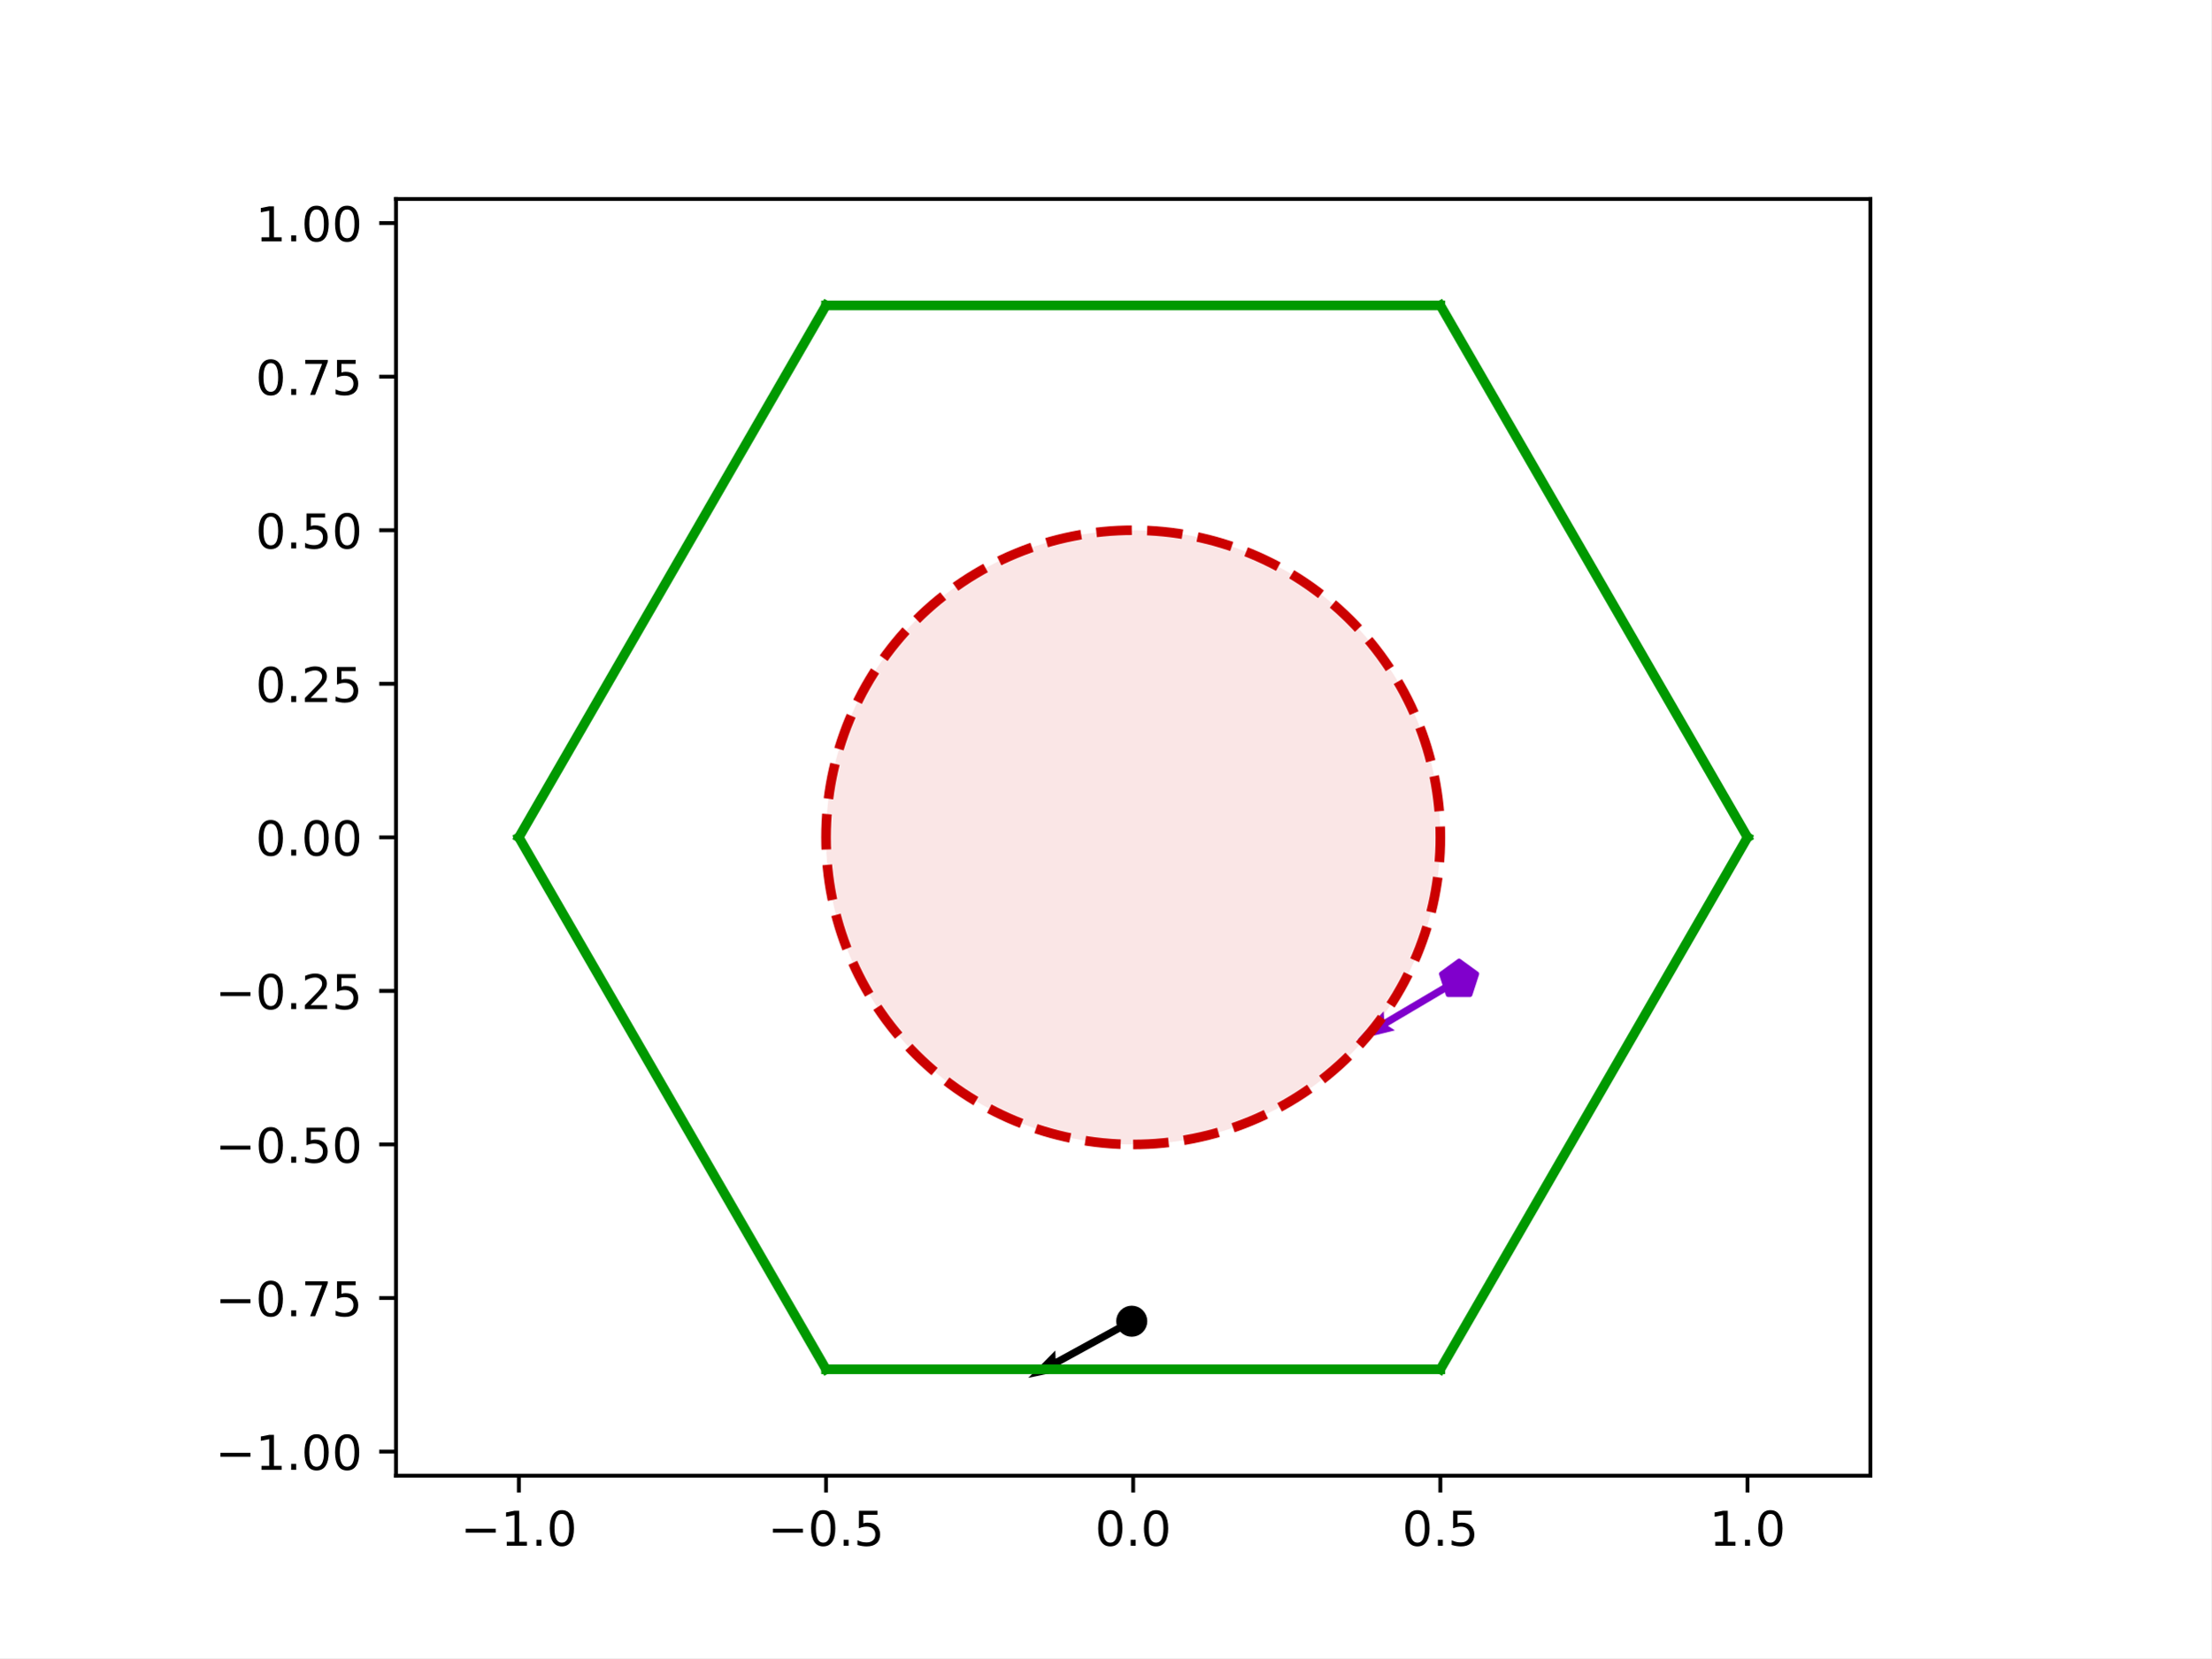
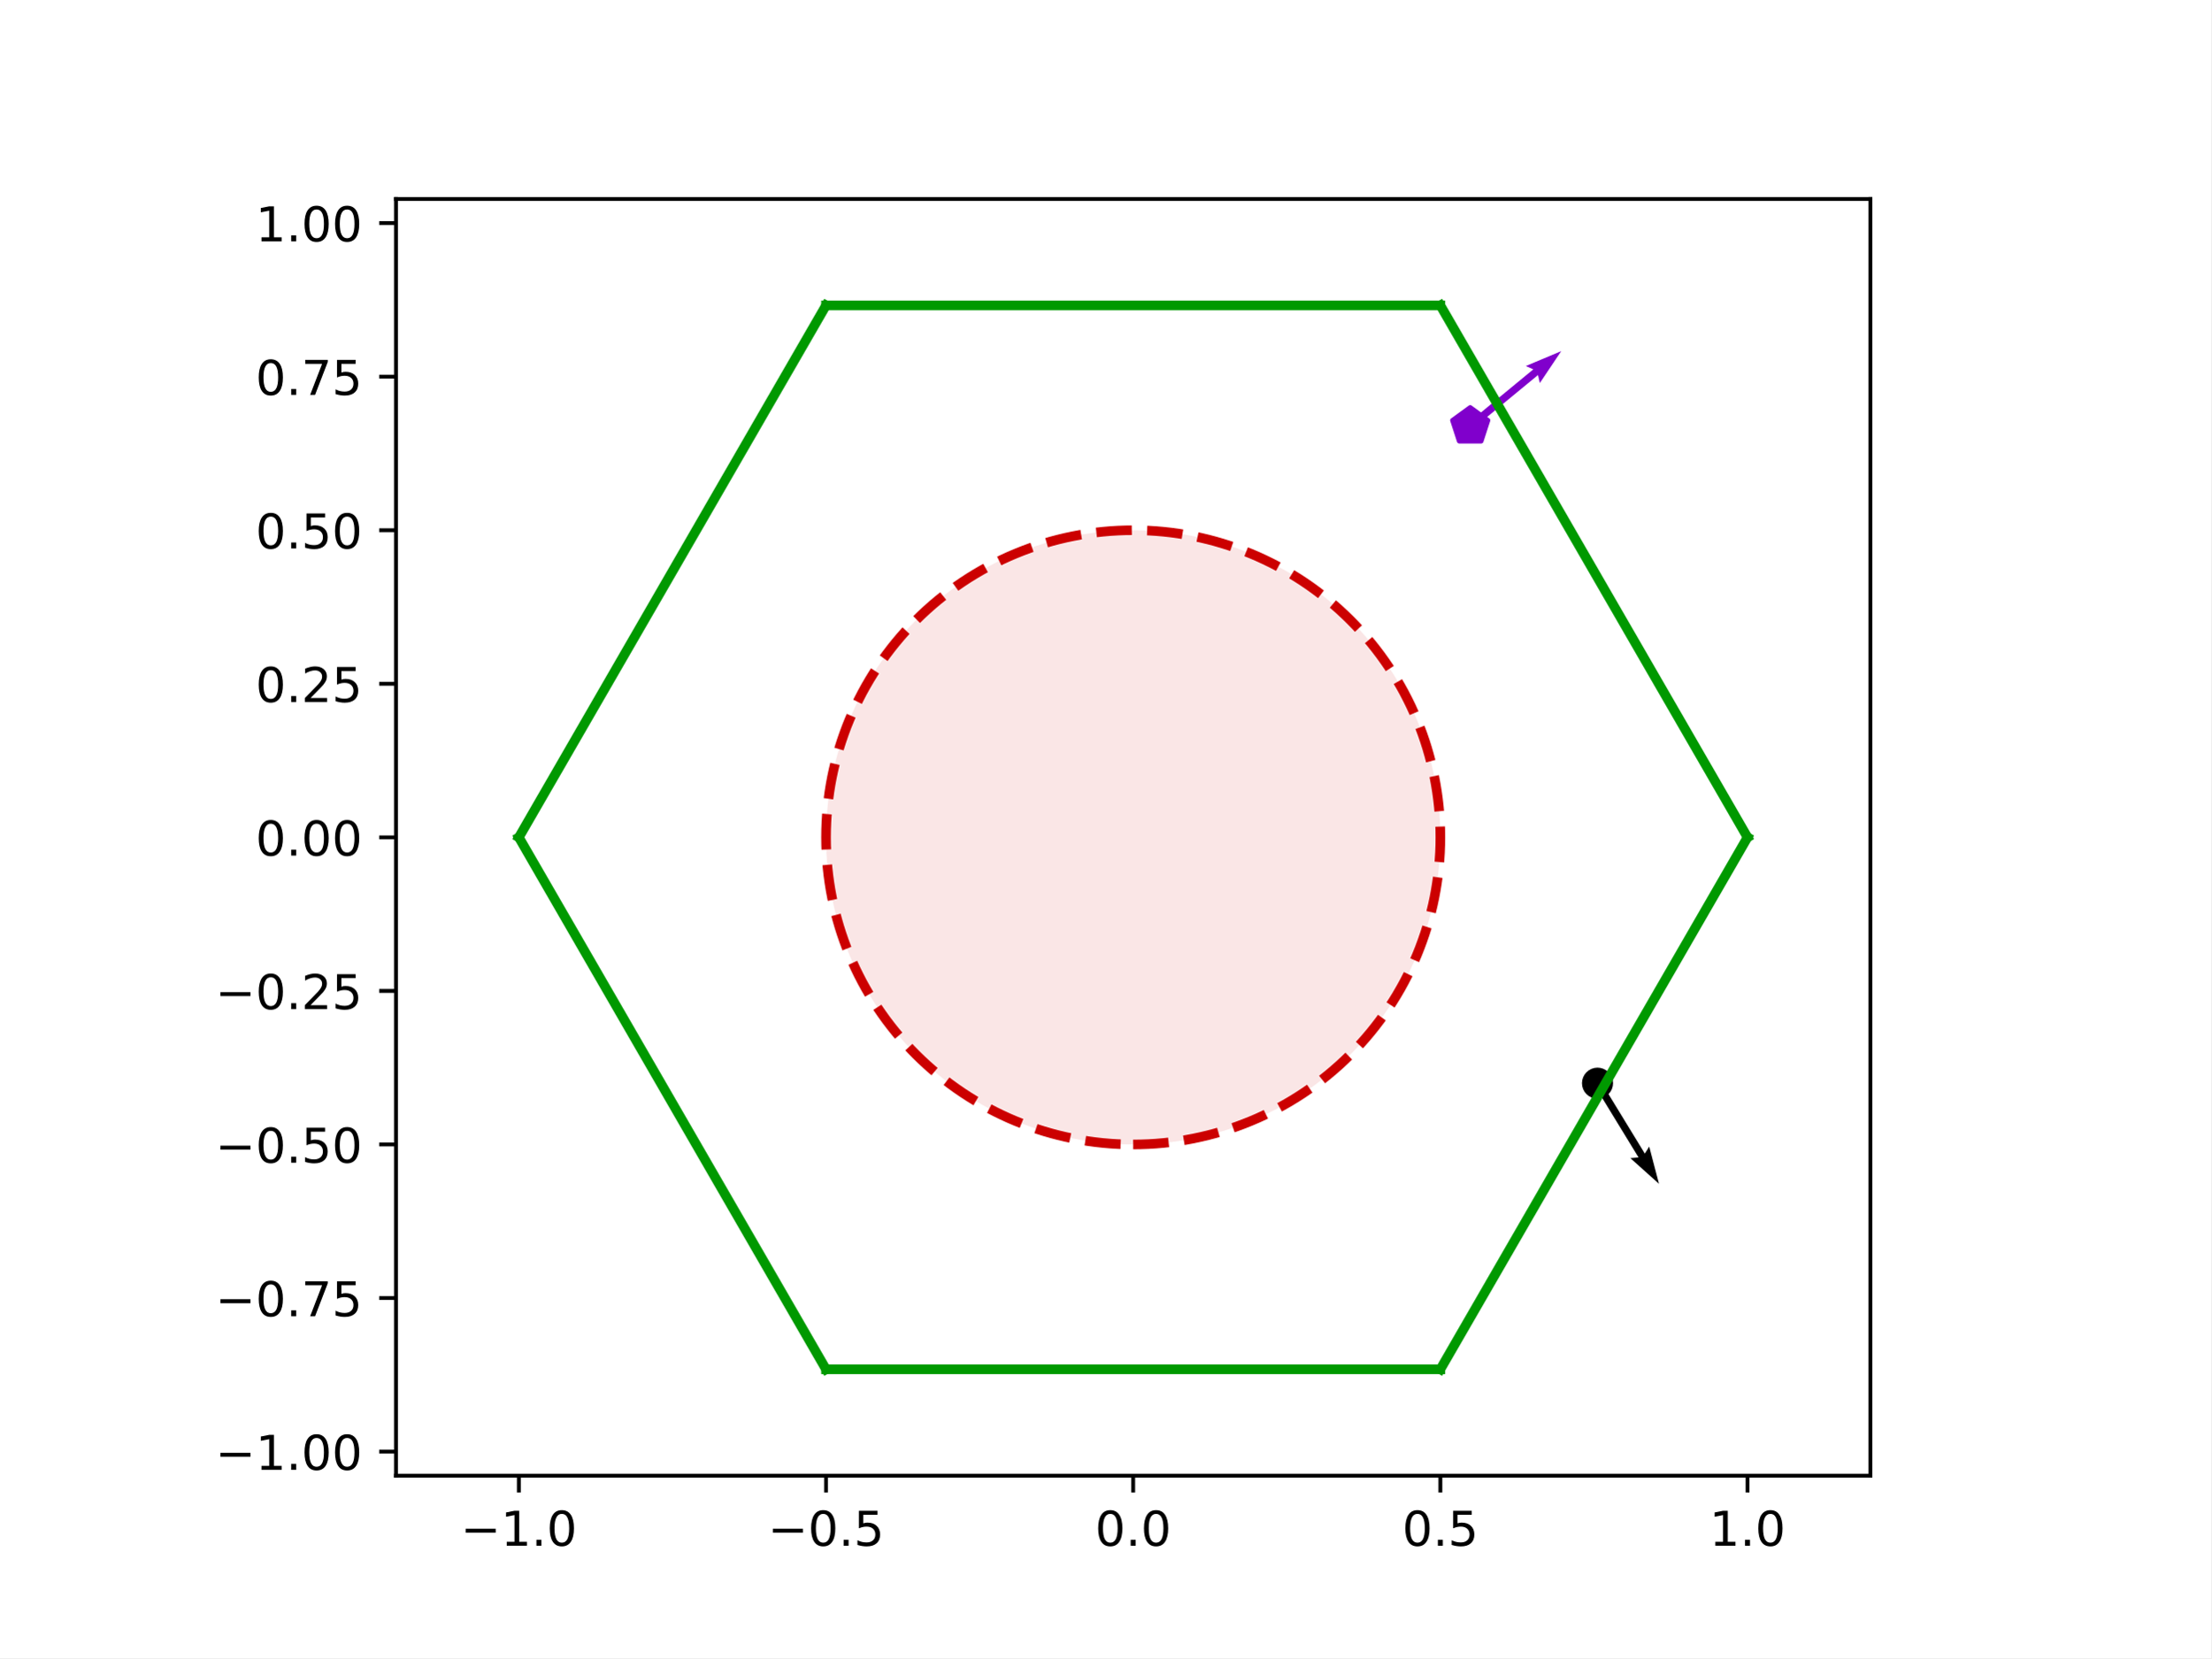
<svg xmlns="http://www.w3.org/2000/svg" xmlns:xlink="http://www.w3.org/1999/xlink" height="345.6pt" version="1.1" viewBox="0 0 460.8 345.6" width="460.8pt">
  <defs>
    <style type="text/css">
*{stroke-linecap:butt;stroke-linejoin:round;}
  </style>
  </defs>
  <g id="figure_1">
    <g id="patch_1">
      <path d="M 0 345.6  L 460.8 345.6  L 460.8 0  L 0 0  z " style="fill:#ffffff;" />
    </g>
    <g id="axes_1">
      <g id="patch_2">
        <path d="M 82.52 307.584  L 389.8 307.584  L 389.8 41.472  L 82.52 41.472  z " style="fill:#ffffff;" />
      </g>
      <g id="PathCollection_1">
        <defs>
-           <path d="M 0 2.739  C 0.726 2.739 1.423 2.45 1.936 1.936  C 2.45 1.423 2.739 0.726 2.739 0  C 2.739 -0.726 2.45 -1.423 1.936 -1.936  C 1.423 -2.45 0.726 -2.739 0 -2.739  C -0.726 -2.739 -1.423 -2.45 -1.936 -1.936  C -2.45 -1.423 -2.739 -0.726 -2.739 0  C -2.739 0.726 -2.45 1.423 -1.936 1.936  C -1.423 2.45 -0.726 2.739 0 2.739  z " id="m67226fbe4f" style="stroke:#000000;" />
+           <path d="M 0 2.739  C 0.726 2.739 1.423 2.45 1.936 1.936  C 2.45 1.423 2.739 0.726 2.739 0  C 2.739 -0.726 2.45 -1.423 1.936 -1.936  C 1.423 -2.45 0.726 -2.739 0 -2.739  C -0.726 -2.739 -1.423 -2.45 -1.936 -1.936  C -2.45 -1.423 -2.739 -0.726 -2.739 0  C -2.739 0.726 -2.45 1.423 -1.936 1.936  C -1.423 2.45 -0.726 2.739 0 2.739  z " id="m084a76e268" style="stroke:#000000;" />
        </defs>
-         <g clip-path="url(#pc200efaa43)">
-           <use style="stroke:#000000;" x="235.857" xlink:href="#m67226fbe4f" y="275.385" />
+         <g clip-path="url(#p3a1453f20d)">
+           <use style="stroke:#000000;" x="332.926" xlink:href="#m084a76e268" y="225.77" />
        </g>
      </g>
      <g id="Quiver_1">
-         <path clip-path="url(#pc200efaa43)" d="M 236.226 276.058  L 220.732 284.549  L 222.144 285.527  L 214.299 287.198  L 219.929 281.485  L 219.993 283.202  L 235.488 274.711  L 236.226 276.058  " />
+         <path clip-path="url(#p3a1453f20d)" d="M 333.581 225.369  L 342.793 240.446  L 343.704 238.99  L 345.742 246.746  L 339.771 241.393  L 341.482 241.247  L 332.27 226.17  L 333.581 225.369  " />
      </g>
      <g id="PathCollection_2">
        <defs>
-           <path d="M 0 -3.873  L -3.683 -1.197  L -2.276 3.133  L 2.276 3.133  L 3.683 -1.197  z " id="m60c3f96376" style="stroke:#8000cc;" />
+           <path d="M 0 -3.873  L -3.683 -1.197  L -2.276 3.133  L 2.276 3.133  L 3.683 -1.197  z " id="m21bad158d9" style="stroke:#8000cc;" />
        </defs>
-         <g clip-path="url(#pc200efaa43)">
-           <use style="fill:#8000cc;stroke:#8000cc;" x="304.081" xlink:href="#m60c3f96376" y="204.183" />
+         <g clip-path="url(#p3a1453f20d)">
+           <use style="fill:#8000cc;stroke:#8000cc;" x="306.397" xlink:href="#m21bad158d9" y="88.808" />
        </g>
      </g>
      <g id="Quiver_2">
-         <path clip-path="url(#pc200efaa43)" d="M 304.471 204.844  L 289.259 213.831  L 290.702 214.763  L 282.916 216.686  L 288.357 210.795  L 288.478 212.508  L 303.69 203.522  L 304.471 204.844  " style="fill:#8000cc;" />
+         <path clip-path="url(#p3a1453f20d)" d="M 305.908 88.215  L 319.546 76.982  L 317.977 76.285  L 325.371 73.18  L 320.907 79.842  L 320.523 78.168  L 306.885 89.401  L 305.908 88.215  " style="fill:#8000cc;" />
      </g>
      <g id="patch_3">
-         <path clip-path="url(#pc200efaa43)" d="M 236.16 238.545  C 253.137 238.545 269.422 231.799 281.427 219.795  C 293.431 207.79 300.177 191.505 300.177 174.528  C 300.177 157.551 293.431 141.266 281.427 129.261  C 269.422 117.257 253.137 110.511 236.16 110.511  C 219.183 110.511 202.898 117.257 190.893 129.261  C 178.889 141.266 172.143 157.551 172.143 174.528  C 172.143 191.505 178.889 207.79 190.893 219.795  C 202.898 231.799 219.183 238.545 236.16 238.545  z " style="fill:#cc0000;fill-opacity:0.1;stroke:#cc0000;stroke-dasharray:7.4,3.2;stroke-dashoffset:0;stroke-linejoin:miter;stroke-width:2;" />
+         <path clip-path="url(#p3a1453f20d)" d="M 236.16 238.545  C 253.137 238.545 269.422 231.799 281.427 219.795  C 293.431 207.79 300.177 191.505 300.177 174.528  C 300.177 157.551 293.431 141.266 281.427 129.261  C 269.422 117.257 253.137 110.511 236.16 110.511  C 219.183 110.511 202.898 117.257 190.893 129.261  C 178.889 141.266 172.143 157.551 172.143 174.528  C 172.143 191.505 178.889 207.79 190.893 219.795  C 202.898 231.799 219.183 238.545 236.16 238.545  z " style="fill:#cc0000;fill-opacity:0.1;stroke:#cc0000;stroke-dasharray:7.4,3.2;stroke-dashoffset:0;stroke-linejoin:miter;stroke-width:2;" />
      </g>
      <g id="matplotlib.axis_1">
        <g id="xtick_1">
          <g id="line2d_1">
            <defs>
-               <path d="M 0 0  L 0 3.5  " id="md4cba78d06" style="stroke:#000000;stroke-width:0.8;" />
-             </defs>
-             <g>
-               <use style="stroke:#000000;stroke-width:0.8;" x="108.127" xlink:href="#md4cba78d06" y="307.584" />
+               <path d="M 0 0  L 0 3.5  " id="md6344f64c8" style="stroke:#000000;stroke-width:0.8;" />
+             </defs>
+             <g>
+               <use style="stroke:#000000;stroke-width:0.8;" x="108.127" xlink:href="#md6344f64c8" y="307.584" />
            </g>
          </g>
          <g id="text_1">
            <defs>
              <path d="M 10.594 35.5  L 73.188 35.5  L 73.188 27.203  L 10.594 27.203  z " id="DejaVuSans-2212" />
              <path d="M 12.406 8.297  L 28.516 8.297  L 28.516 63.922  L 10.984 60.406  L 10.984 69.391  L 28.422 72.906  L 38.281 72.906  L 38.281 8.297  L 54.391 8.297  L 54.391 0  L 12.406 0  z " id="DejaVuSans-31" />
              <path d="M 10.688 12.406  L 21 12.406  L 21 0  L 10.688 0  z " id="DejaVuSans-2e" />
              <path d="M 31.781 66.406  Q 24.172 66.406 20.328 58.906  Q 16.5 51.422 16.5 36.375  Q 16.5 21.391 20.328 13.891  Q 24.172 6.391 31.781 6.391  Q 39.453 6.391 43.281 13.891  Q 47.125 21.391 47.125 36.375  Q 47.125 51.422 43.281 58.906  Q 39.453 66.406 31.781 66.406  z M 31.781 74.219  Q 44.047 74.219 50.516 64.516  Q 56.984 54.828 56.984 36.375  Q 56.984 17.969 50.516 8.266  Q 44.047 -1.422 31.781 -1.422  Q 19.531 -1.422 13.062 8.266  Q 6.594 17.969 6.594 36.375  Q 6.594 54.828 13.062 64.516  Q 19.531 74.219 31.781 74.219  z " id="DejaVuSans-30" />
            </defs>
            <g transform="translate(95.9854 322.1824)scale(0.1 -0.1)">
              <use xlink:href="#DejaVuSans-2212" />
              <use x="83.789" xlink:href="#DejaVuSans-31" />
              <use x="147.412" xlink:href="#DejaVuSans-2e" />
              <use x="179.199" xlink:href="#DejaVuSans-30" />
            </g>
          </g>
        </g>
        <g id="xtick_2">
          <g id="line2d_2">
            <g>
-               <use style="stroke:#000000;stroke-width:0.8;" x="172.143" xlink:href="#md4cba78d06" y="307.584" />
+               <use style="stroke:#000000;stroke-width:0.8;" x="172.143" xlink:href="#md6344f64c8" y="307.584" />
            </g>
          </g>
          <g id="text_2">
            <defs>
              <path d="M 10.797 72.906  L 49.516 72.906  L 49.516 64.594  L 19.828 64.594  L 19.828 46.734  Q 21.969 47.469 24.109 47.828  Q 26.266 48.188 28.422 48.188  Q 40.625 48.188 47.75 41.5  Q 54.891 34.812 54.891 23.391  Q 54.891 11.625 47.562 5.094  Q 40.234 -1.422 26.906 -1.422  Q 22.312 -1.422 17.547 -0.641  Q 12.797 0.141 7.719 1.703  L 7.719 11.625  Q 12.109 9.234 16.797 8.062  Q 21.484 6.891 26.703 6.891  Q 35.156 6.891 40.078 11.328  Q 45.016 15.766 45.016 23.391  Q 45.016 31 40.078 35.438  Q 35.156 39.891 26.703 39.891  Q 22.75 39.891 18.812 39.016  Q 14.891 38.141 10.797 36.281  z " id="DejaVuSans-35" />
            </defs>
            <g transform="translate(160.002 322.1824)scale(0.1 -0.1)">
              <use xlink:href="#DejaVuSans-2212" />
              <use x="83.789" xlink:href="#DejaVuSans-30" />
              <use x="147.412" xlink:href="#DejaVuSans-2e" />
              <use x="179.199" xlink:href="#DejaVuSans-35" />
            </g>
          </g>
        </g>
        <g id="xtick_3">
          <g id="line2d_3">
            <g>
-               <use style="stroke:#000000;stroke-width:0.8;" x="236.16" xlink:href="#md4cba78d06" y="307.584" />
+               <use style="stroke:#000000;stroke-width:0.8;" x="236.16" xlink:href="#md6344f64c8" y="307.584" />
            </g>
          </g>
          <g id="text_3">
            <g transform="translate(228.2084 322.1824)scale(0.1 -0.1)">
              <use xlink:href="#DejaVuSans-30" />
              <use x="63.623" xlink:href="#DejaVuSans-2e" />
              <use x="95.41" xlink:href="#DejaVuSans-30" />
            </g>
          </g>
        </g>
        <g id="xtick_4">
          <g id="line2d_4">
            <g>
-               <use style="stroke:#000000;stroke-width:0.8;" x="300.177" xlink:href="#md4cba78d06" y="307.584" />
+               <use style="stroke:#000000;stroke-width:0.8;" x="300.177" xlink:href="#md6344f64c8" y="307.584" />
            </g>
          </g>
          <g id="text_4">
            <g transform="translate(292.225 322.1824)scale(0.1 -0.1)">
              <use xlink:href="#DejaVuSans-30" />
              <use x="63.623" xlink:href="#DejaVuSans-2e" />
              <use x="95.41" xlink:href="#DejaVuSans-35" />
            </g>
          </g>
        </g>
        <g id="xtick_5">
          <g id="line2d_5">
            <g>
-               <use style="stroke:#000000;stroke-width:0.8;" x="364.193" xlink:href="#md4cba78d06" y="307.584" />
+               <use style="stroke:#000000;stroke-width:0.8;" x="364.193" xlink:href="#md6344f64c8" y="307.584" />
            </g>
          </g>
          <g id="text_5">
            <g transform="translate(356.2416 322.1824)scale(0.1 -0.1)">
              <use xlink:href="#DejaVuSans-31" />
              <use x="63.623" xlink:href="#DejaVuSans-2e" />
              <use x="95.41" xlink:href="#DejaVuSans-30" />
            </g>
          </g>
        </g>
      </g>
      <g id="matplotlib.axis_2">
        <g id="ytick_1">
          <g id="line2d_6">
            <defs>
-               <path d="M 0 0  L -3.5 0  " id="mf0a2793c3f" style="stroke:#000000;stroke-width:0.8;" />
-             </defs>
-             <g>
-               <use style="stroke:#000000;stroke-width:0.8;" x="82.52" xlink:href="#mf0a2793c3f" y="302.561" />
+               <path d="M 0 0  L -3.5 0  " id="maa9ceddfa5" style="stroke:#000000;stroke-width:0.8;" />
+             </defs>
+             <g>
+               <use style="stroke:#000000;stroke-width:0.8;" x="82.52" xlink:href="#maa9ceddfa5" y="302.561" />
            </g>
          </g>
          <g id="text_6">
            <g transform="translate(44.87485 306.3604)scale(0.1 -0.1)">
              <use xlink:href="#DejaVuSans-2212" />
              <use x="83.789" xlink:href="#DejaVuSans-31" />
              <use x="147.412" xlink:href="#DejaVuSans-2e" />
              <use x="179.199" xlink:href="#DejaVuSans-30" />
              <use x="242.822" xlink:href="#DejaVuSans-30" />
            </g>
          </g>
        </g>
        <g id="ytick_2">
          <g id="line2d_7">
            <g>
-               <use style="stroke:#000000;stroke-width:0.8;" x="82.52" xlink:href="#mf0a2793c3f" y="270.553" />
+               <use style="stroke:#000000;stroke-width:0.8;" x="82.52" xlink:href="#maa9ceddfa5" y="270.553" />
            </g>
          </g>
          <g id="text_7">
            <defs>
              <path d="M 8.203 72.906  L 55.078 72.906  L 55.078 68.703  L 28.609 0  L 18.312 0  L 43.219 64.594  L 8.203 64.594  z " id="DejaVuSans-37" />
            </defs>
            <g transform="translate(44.87485 274.3521)scale(0.1 -0.1)">
              <use xlink:href="#DejaVuSans-2212" />
              <use x="83.789" xlink:href="#DejaVuSans-30" />
              <use x="147.412" xlink:href="#DejaVuSans-2e" />
              <use x="179.199" xlink:href="#DejaVuSans-37" />
              <use x="242.822" xlink:href="#DejaVuSans-35" />
            </g>
          </g>
        </g>
        <g id="ytick_3">
          <g id="line2d_8">
            <g>
-               <use style="stroke:#000000;stroke-width:0.8;" x="82.52" xlink:href="#mf0a2793c3f" y="238.545" />
+               <use style="stroke:#000000;stroke-width:0.8;" x="82.52" xlink:href="#maa9ceddfa5" y="238.545" />
            </g>
          </g>
          <g id="text_8">
            <g transform="translate(44.87485 242.3438)scale(0.1 -0.1)">
              <use xlink:href="#DejaVuSans-2212" />
              <use x="83.789" xlink:href="#DejaVuSans-30" />
              <use x="147.412" xlink:href="#DejaVuSans-2e" />
              <use x="179.199" xlink:href="#DejaVuSans-35" />
              <use x="242.822" xlink:href="#DejaVuSans-30" />
            </g>
          </g>
        </g>
        <g id="ytick_4">
          <g id="line2d_9">
            <g>
-               <use style="stroke:#000000;stroke-width:0.8;" x="82.52" xlink:href="#mf0a2793c3f" y="206.536" />
+               <use style="stroke:#000000;stroke-width:0.8;" x="82.52" xlink:href="#maa9ceddfa5" y="206.536" />
            </g>
          </g>
          <g id="text_9">
            <defs>
              <path d="M 19.188 8.297  L 53.609 8.297  L 53.609 0  L 7.328 0  L 7.328 8.297  Q 12.938 14.109 22.625 23.891  Q 32.328 33.688 34.812 36.531  Q 39.547 41.844 41.422 45.531  Q 43.312 49.219 43.312 52.781  Q 43.312 58.594 39.234 62.25  Q 35.156 65.922 28.609 65.922  Q 23.969 65.922 18.812 64.312  Q 13.672 62.703 7.812 59.422  L 7.812 69.391  Q 13.766 71.781 18.938 73  Q 24.125 74.219 28.422 74.219  Q 39.75 74.219 46.484 68.547  Q 53.219 62.891 53.219 53.422  Q 53.219 48.922 51.531 44.891  Q 49.859 40.875 45.406 35.406  Q 44.188 33.984 37.641 27.219  Q 31.109 20.453 19.188 8.297  z " id="DejaVuSans-32" />
            </defs>
            <g transform="translate(44.87485 210.3355)scale(0.1 -0.1)">
              <use xlink:href="#DejaVuSans-2212" />
              <use x="83.789" xlink:href="#DejaVuSans-30" />
              <use x="147.412" xlink:href="#DejaVuSans-2e" />
              <use x="179.199" xlink:href="#DejaVuSans-32" />
              <use x="242.822" xlink:href="#DejaVuSans-35" />
            </g>
          </g>
        </g>
        <g id="ytick_5">
          <g id="line2d_10">
            <g>
-               <use style="stroke:#000000;stroke-width:0.8;" x="82.52" xlink:href="#mf0a2793c3f" y="174.528" />
+               <use style="stroke:#000000;stroke-width:0.8;" x="82.52" xlink:href="#maa9ceddfa5" y="174.528" />
            </g>
          </g>
          <g id="text_10">
            <g transform="translate(53.25454 178.3272)scale(0.1 -0.1)">
              <use xlink:href="#DejaVuSans-30" />
              <use x="63.623" xlink:href="#DejaVuSans-2e" />
              <use x="95.41" xlink:href="#DejaVuSans-30" />
              <use x="159.033" xlink:href="#DejaVuSans-30" />
            </g>
          </g>
        </g>
        <g id="ytick_6">
          <g id="line2d_11">
            <g>
-               <use style="stroke:#000000;stroke-width:0.8;" x="82.52" xlink:href="#mf0a2793c3f" y="142.52" />
+               <use style="stroke:#000000;stroke-width:0.8;" x="82.52" xlink:href="#maa9ceddfa5" y="142.52" />
            </g>
          </g>
          <g id="text_11">
            <g transform="translate(53.25454 146.3189)scale(0.1 -0.1)">
              <use xlink:href="#DejaVuSans-30" />
              <use x="63.623" xlink:href="#DejaVuSans-2e" />
              <use x="95.41" xlink:href="#DejaVuSans-32" />
              <use x="159.033" xlink:href="#DejaVuSans-35" />
            </g>
          </g>
        </g>
        <g id="ytick_7">
          <g id="line2d_12">
            <g>
-               <use style="stroke:#000000;stroke-width:0.8;" x="82.52" xlink:href="#mf0a2793c3f" y="110.511" />
+               <use style="stroke:#000000;stroke-width:0.8;" x="82.52" xlink:href="#maa9ceddfa5" y="110.511" />
            </g>
          </g>
          <g id="text_12">
            <g transform="translate(53.25454 114.3106)scale(0.1 -0.1)">
              <use xlink:href="#DejaVuSans-30" />
              <use x="63.623" xlink:href="#DejaVuSans-2e" />
              <use x="95.41" xlink:href="#DejaVuSans-35" />
              <use x="159.033" xlink:href="#DejaVuSans-30" />
            </g>
          </g>
        </g>
        <g id="ytick_8">
          <g id="line2d_13">
            <g>
-               <use style="stroke:#000000;stroke-width:0.8;" x="82.52" xlink:href="#mf0a2793c3f" y="78.503" />
+               <use style="stroke:#000000;stroke-width:0.8;" x="82.52" xlink:href="#maa9ceddfa5" y="78.503" />
            </g>
          </g>
          <g id="text_13">
            <g transform="translate(53.25454 82.30232)scale(0.1 -0.1)">
              <use xlink:href="#DejaVuSans-30" />
              <use x="63.623" xlink:href="#DejaVuSans-2e" />
              <use x="95.41" xlink:href="#DejaVuSans-37" />
              <use x="159.033" xlink:href="#DejaVuSans-35" />
            </g>
          </g>
        </g>
        <g id="ytick_9">
          <g id="line2d_14">
            <g>
-               <use style="stroke:#000000;stroke-width:0.8;" x="82.52" xlink:href="#mf0a2793c3f" y="46.495" />
+               <use style="stroke:#000000;stroke-width:0.8;" x="82.52" xlink:href="#maa9ceddfa5" y="46.495" />
            </g>
          </g>
          <g id="text_14">
            <g transform="translate(53.25454 50.29402)scale(0.1 -0.1)">
              <use xlink:href="#DejaVuSans-31" />
              <use x="63.623" xlink:href="#DejaVuSans-2e" />
              <use x="95.41" xlink:href="#DejaVuSans-30" />
              <use x="159.033" xlink:href="#DejaVuSans-30" />
            </g>
          </g>
        </g>
      </g>
      <g id="line2d_15">
-         <path clip-path="url(#pc200efaa43)" d="M 300.177 63.648  L 172.143 63.648  " style="fill:none;stroke:#009900;stroke-linecap:square;stroke-width:2;" />
+         <path clip-path="url(#p3a1453f20d)" d="M 300.177 63.648  L 172.143 63.648  " style="fill:none;stroke:#009900;stroke-linecap:square;stroke-width:2;" />
      </g>
      <g id="line2d_16">
-         <path clip-path="url(#pc200efaa43)" d="M 172.143 63.648  L 108.127 174.528  " style="fill:none;stroke:#009900;stroke-linecap:square;stroke-width:2;" />
+         <path clip-path="url(#p3a1453f20d)" d="M 172.143 63.648  L 108.127 174.528  " style="fill:none;stroke:#009900;stroke-linecap:square;stroke-width:2;" />
      </g>
      <g id="line2d_17">
-         <path clip-path="url(#pc200efaa43)" d="M 108.127 174.528  L 172.143 285.408  " style="fill:none;stroke:#009900;stroke-linecap:square;stroke-width:2;" />
+         <path clip-path="url(#p3a1453f20d)" d="M 108.127 174.528  L 172.143 285.408  " style="fill:none;stroke:#009900;stroke-linecap:square;stroke-width:2;" />
      </g>
      <g id="line2d_18">
-         <path clip-path="url(#pc200efaa43)" d="M 172.143 285.408  L 300.177 285.408  " style="fill:none;stroke:#009900;stroke-linecap:square;stroke-width:2;" />
+         <path clip-path="url(#p3a1453f20d)" d="M 172.143 285.408  L 300.177 285.408  " style="fill:none;stroke:#009900;stroke-linecap:square;stroke-width:2;" />
      </g>
      <g id="line2d_19">
-         <path clip-path="url(#pc200efaa43)" d="M 300.177 285.408  L 364.193 174.528  " style="fill:none;stroke:#009900;stroke-linecap:square;stroke-width:2;" />
+         <path clip-path="url(#p3a1453f20d)" d="M 300.177 285.408  L 364.193 174.528  " style="fill:none;stroke:#009900;stroke-linecap:square;stroke-width:2;" />
      </g>
      <g id="line2d_20">
-         <path clip-path="url(#pc200efaa43)" d="M 364.193 174.528  L 300.177 63.648  " style="fill:none;stroke:#009900;stroke-linecap:square;stroke-width:2;" />
+         <path clip-path="url(#p3a1453f20d)" d="M 364.193 174.528  L 300.177 63.648  " style="fill:none;stroke:#009900;stroke-linecap:square;stroke-width:2;" />
      </g>
      <g id="patch_4">
        <path d="M 82.52 307.584  L 82.52 41.472  " style="fill:none;stroke:#000000;stroke-linecap:square;stroke-linejoin:miter;stroke-width:0.8;" />
      </g>
      <g id="patch_5">
        <path d="M 389.8 307.584  L 389.8 41.472  " style="fill:none;stroke:#000000;stroke-linecap:square;stroke-linejoin:miter;stroke-width:0.8;" />
      </g>
      <g id="patch_6">
        <path d="M 82.52 307.584  L 389.8 307.584  " style="fill:none;stroke:#000000;stroke-linecap:square;stroke-linejoin:miter;stroke-width:0.8;" />
      </g>
      <g id="patch_7">
        <path d="M 82.52 41.472  L 389.8 41.472  " style="fill:none;stroke:#000000;stroke-linecap:square;stroke-linejoin:miter;stroke-width:0.8;" />
      </g>
    </g>
  </g>
  <defs>
-     <clipPath id="pc200efaa43">
+     <clipPath id="p3a1453f20d">
      <rect height="266.112" width="307.28" x="82.52" y="41.472" />
    </clipPath>
  </defs>
</svg>
